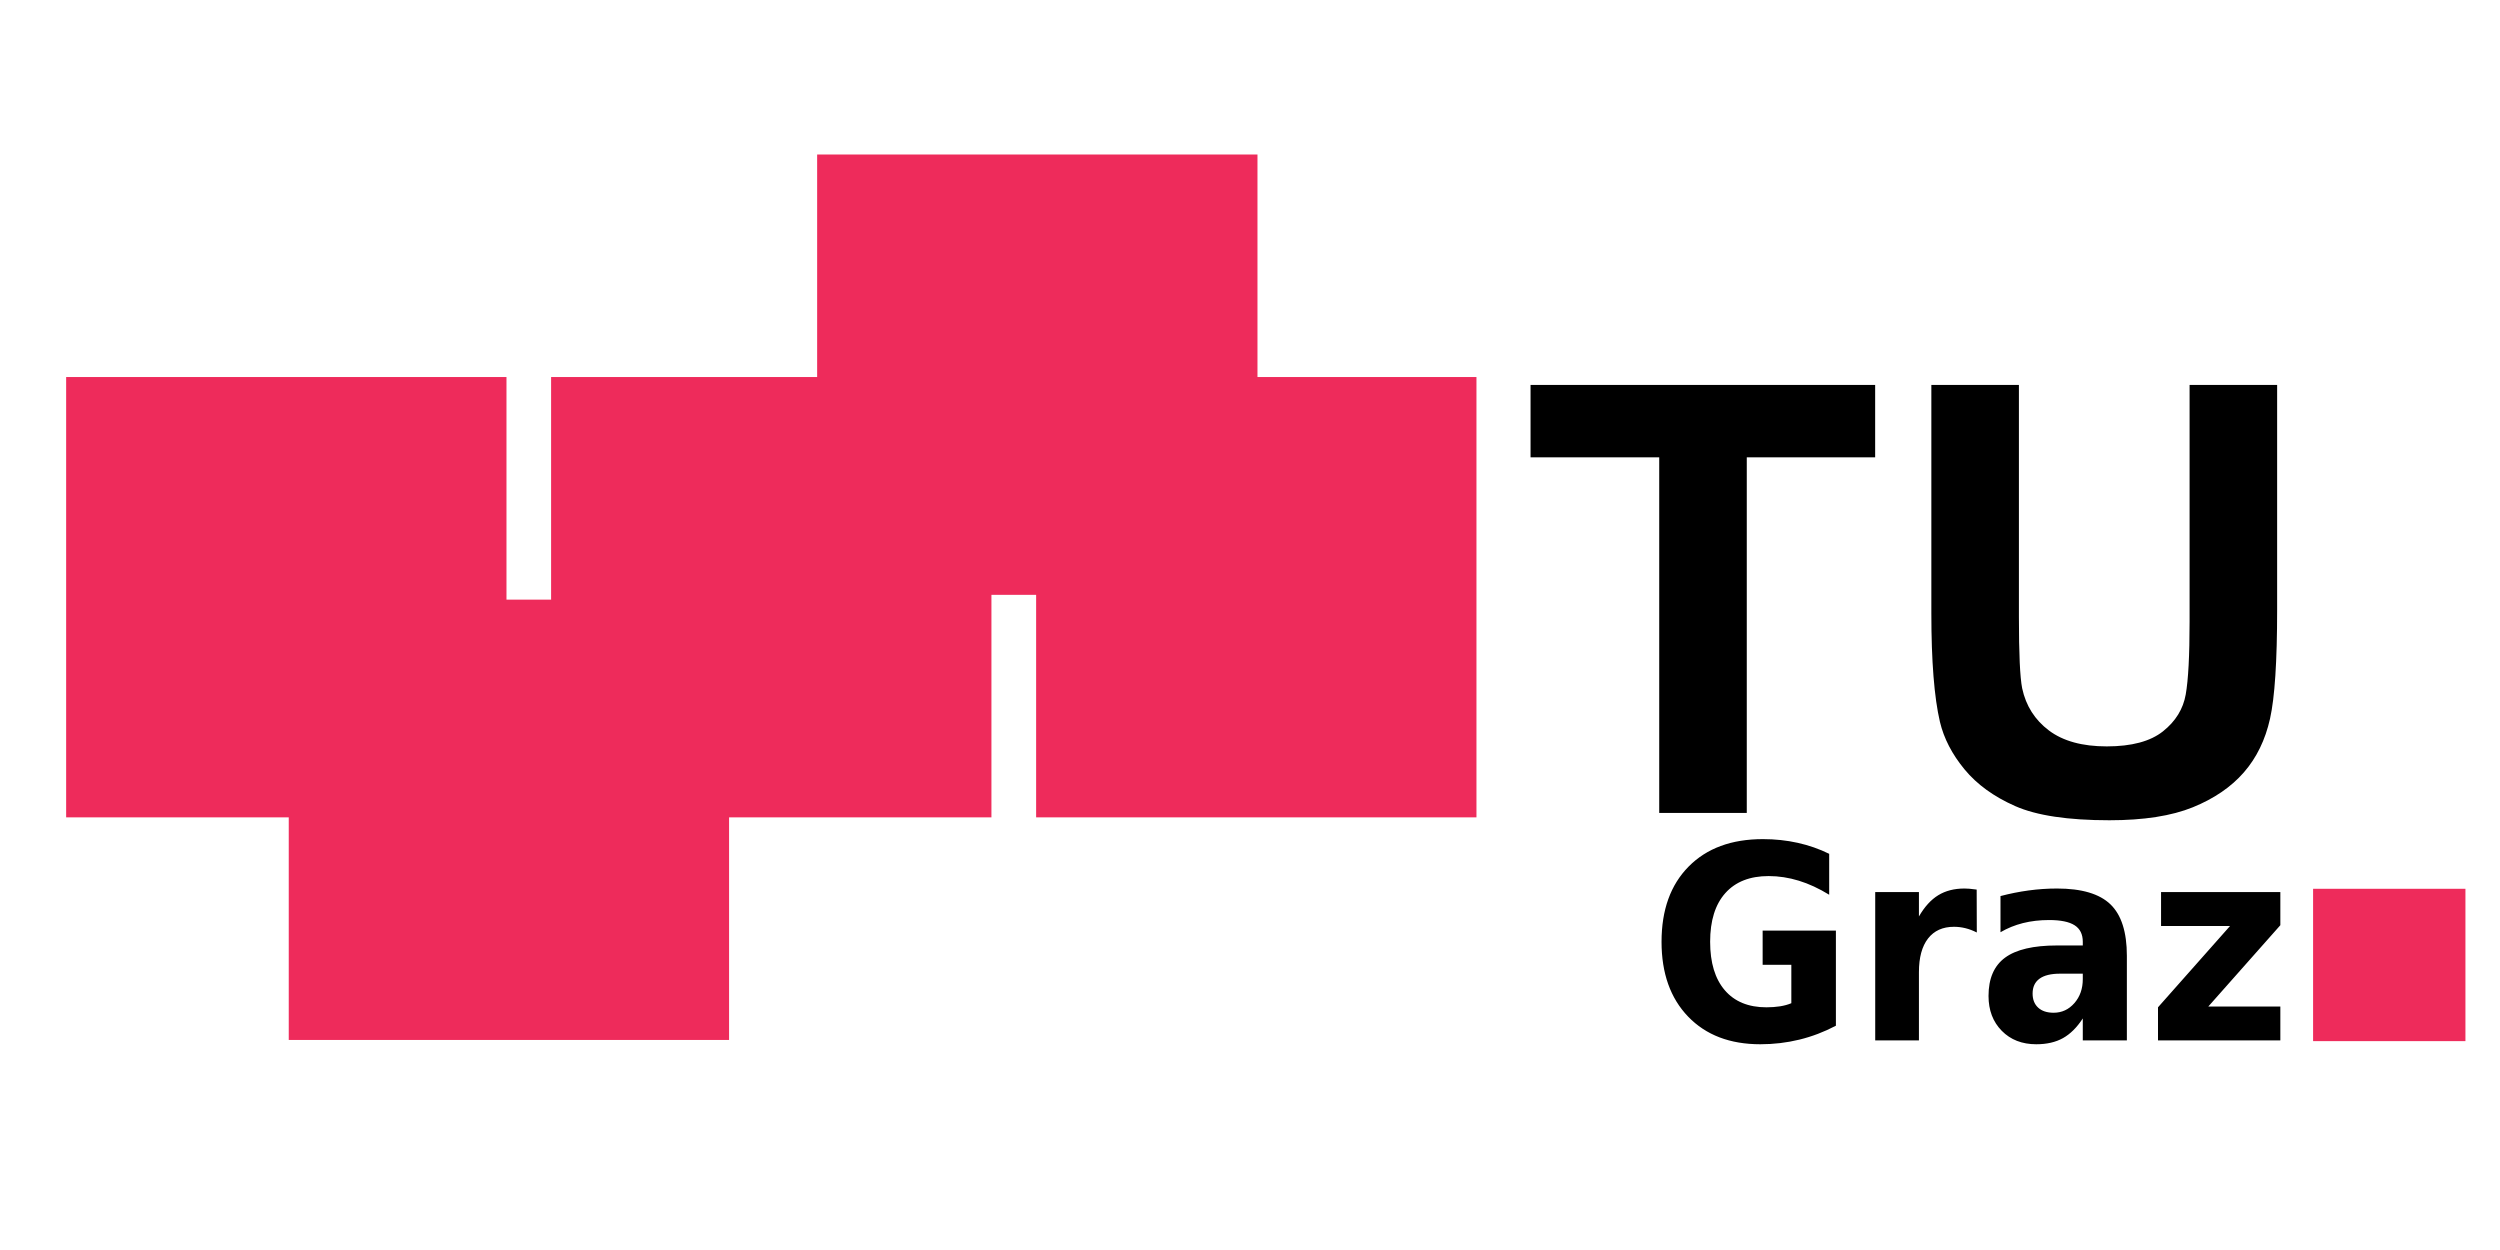
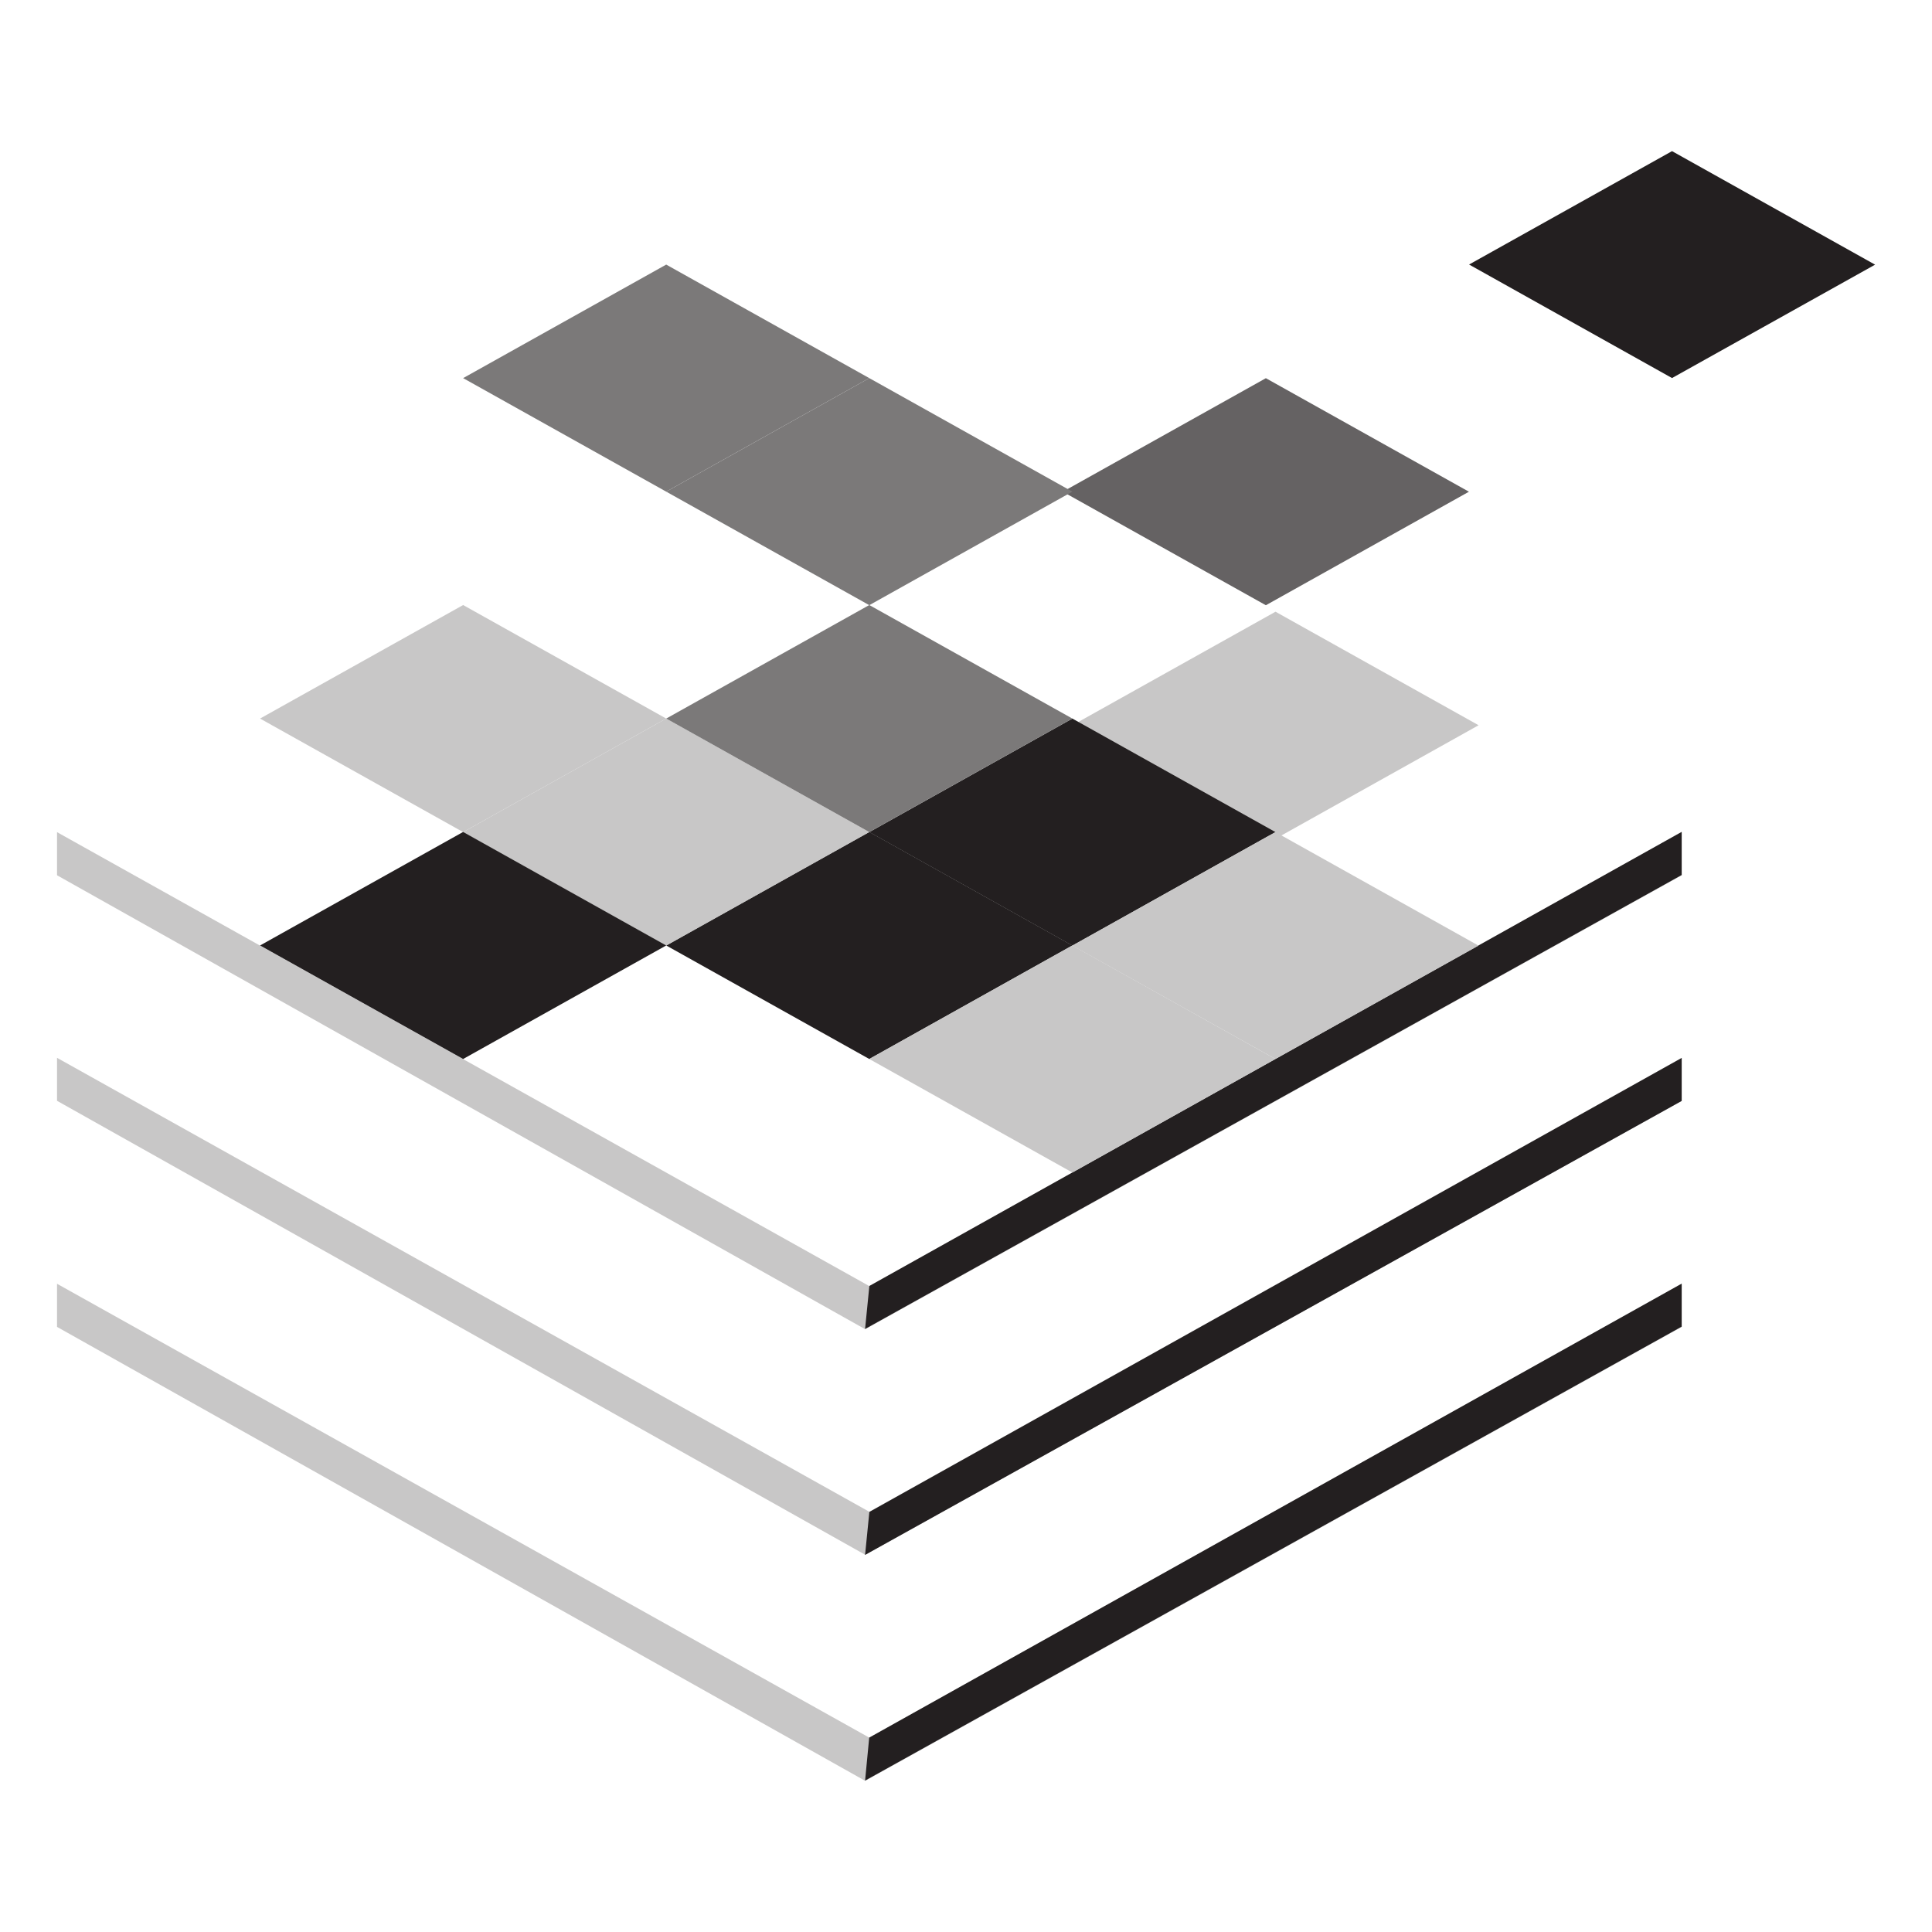
- <svg xmlns="http://www.w3.org/2000/svg" version="1.0" width="800" height="400" id="svg2">
-   <defs id="defs4" />
-   <path d="M 587.488,328.23 C 583.737,330.208 579.843,331.691 575.806,332.68 C 571.768,333.669 567.601,334.163 563.303,334.163 C 553.587,334.163 545.89,331.218 540.211,325.327 C 534.533,319.437 531.694,311.449 531.694,301.363 C 531.694,291.163 534.585,283.14 540.368,277.292 C 546.15,271.443 554.069,268.519 564.123,268.519 C 568.004,268.519 571.723,268.915 575.278,269.706 C 578.834,270.497 582.188,271.669 585.339,273.223 L 585.339,286.318 C 582.083,284.312 578.847,282.815 575.63,281.826 C 572.413,280.837 569.19,280.343 565.96,280.343 C 559.969,280.343 555.352,282.158 552.109,285.788 C 548.866,289.419 547.244,294.61 547.244,301.363 C 547.244,308.058 548.807,313.228 551.933,316.873 C 555.059,320.518 559.5,322.34 565.256,322.34 C 566.819,322.34 568.271,322.234 569.613,322.022 C 570.954,321.81 572.159,321.478 573.227,321.026 L 573.227,308.736 L 564.045,308.736 L 564.045,297.803 L 587.488,297.803 L 587.488,328.23 z M 632.577,298.396 C 631.353,297.775 630.135,297.315 628.924,297.019 C 627.713,296.722 626.495,296.574 625.271,296.574 C 621.676,296.574 618.909,297.824 616.968,300.324 C 615.028,302.825 614.057,306.406 614.057,311.067 L 614.057,332.934 L 600.07,332.934 L 600.07,285.471 L 614.057,285.471 L 614.057,293.268 C 615.855,290.161 617.919,287.893 620.25,286.467 C 622.582,285.04 625.375,284.326 628.631,284.326 C 629.1,284.326 629.608,284.348 630.155,284.39 C 630.702,284.432 631.496,284.524 632.538,284.665 L 632.577,298.396 z M 659.225,311.576 C 656.307,311.576 654.113,312.112 652.641,313.186 C 651.169,314.26 650.433,315.842 650.433,317.932 C 650.433,319.854 651.026,321.358 652.211,322.446 C 653.396,323.533 655.044,324.077 657.154,324.077 C 659.785,324.077 661.999,323.053 663.796,321.005 C 665.593,318.957 666.492,316.393 666.492,313.313 L 666.492,311.576 L 659.225,311.576 z M 680.597,305.855 L 680.597,332.934 L 666.492,332.934 L 666.492,325.9 C 664.616,328.781 662.507,330.879 660.162,332.193 C 657.818,333.506 654.966,334.163 651.605,334.163 C 647.073,334.163 643.394,332.73 640.568,329.862 C 637.741,326.994 636.328,323.272 636.328,318.695 C 636.328,313.13 638.093,309.047 641.623,306.448 C 645.152,303.849 650.694,302.549 658.248,302.549 L 666.492,302.549 L 666.492,301.363 C 666.492,298.961 665.619,297.202 663.874,296.086 C 662.129,294.97 659.407,294.413 655.708,294.412 C 652.713,294.413 649.925,294.737 647.347,295.387 C 644.768,296.037 642.371,297.012 640.157,298.311 L 640.157,286.742 C 643.153,285.951 646.161,285.351 649.183,284.941 C 652.205,284.531 655.226,284.326 658.248,284.326 C 666.14,284.326 671.838,286.015 675.342,289.391 C 678.845,292.767 680.597,298.255 680.597,305.855 L 680.597,305.855 z M 691.537,285.471 L 729.71,285.471 L 729.71,296.065 L 706.658,322.086 L 729.71,322.086 L 729.71,332.934 L 690.56,332.934 L 690.56,322.34 L 713.613,296.319 L 691.537,296.319 L 691.537,285.471 z" id="text2424" style="font-size:110.524px;font-style:normal;font-variant:normal;font-weight:bold;font-stretch:normal;text-align:start;line-height:100%;writing-mode:lr-tb;text-anchor:start;fill:#000000;fill-opacity:1;stroke:none;stroke-width:1px;stroke-linecap:butt;stroke-linejoin:miter;stroke-opacity:1;font-family:DejaVu Sans;-inkscape-font-specification:DejaVu Sans Bold" />
-   <path d="M 530.951,260.147 L 530.951,146.351 L 489.776,146.351 L 489.776,123.181 L 600.049,123.181 L 600.049,146.351 L 558.969,146.351 L 558.969,260.147 L 530.951,260.147 z M 618.033,123.181 L 646.051,123.181 L 646.051,197.363 C 646.051,209.136 646.398,216.766 647.092,220.253 C 648.291,225.859 651.147,230.359 655.658,233.754 C 660.17,237.148 666.339,238.846 674.163,238.846 C 682.114,238.846 688.109,237.242 692.148,234.034 C 696.186,230.826 698.616,226.887 699.436,222.215 C 700.256,217.544 700.667,209.79 700.667,198.952 L 700.667,123.181 L 728.684,123.181 L 728.684,195.121 C 728.684,211.565 727.927,223.181 726.413,229.97 C 724.898,236.759 722.106,242.489 718.036,247.161 C 713.966,251.832 708.523,255.554 701.708,258.326 C 694.893,261.097 685.995,262.483 675.015,262.483 C 661.764,262.483 651.714,260.973 644.868,257.952 C 638.021,254.931 632.61,251.007 628.635,246.18 C 624.659,241.353 622.04,236.292 620.778,230.998 C 618.948,223.15 618.033,211.565 618.033,196.242 L 618.033,123.181 z" id="text2428" style="font-size:255.425px;font-style:normal;font-variant:normal;font-weight:bold;font-stretch:normal;text-align:start;line-height:100%;writing-mode:lr-tb;text-anchor:start;fill:#000000;fill-opacity:1;stroke:none;stroke-width:1px;stroke-linecap:butt;stroke-linejoin:miter;stroke-opacity:1;font-family:Arial;-inkscape-font-specification:Arial Bold" />
-   <path d="M 261.486,49.443 L 261.486,120.65 L 176.353,120.65 L 176.353,191.881 L 162.074,191.881 L 162.074,120.65 L 21.169,120.65 L 21.169,261.556 L 92.399,261.556 L 92.399,332.786 L 233.305,332.786 L 233.305,261.556 L 317.259,261.556 L 317.259,190.349 L 331.562,190.349 L 331.562,261.556 L 472.468,261.556 L 472.468,120.65 L 402.392,120.65 L 402.392,49.443 L 261.486,49.443 z M 740.189,284.412 L 740.189,333.163 L 788.94,333.163 L 788.94,284.412 L 740.189,284.412 z" id="rect2432" style="opacity:0.97;fill:#ee2556;fill-opacity:1;fill-rule:nonzero;stroke:none;stroke-width:1.8;stroke-linecap:round;stroke-linejoin:round;stroke-miterlimit:4;stroke-dasharray:none;stroke-opacity:1" />
+ <svg xmlns="http://www.w3.org/2000/svg" xmlns:xlink="http://www.w3.org/1999/xlink" id="svg49" width="53" height="53" version="1.1" viewBox="0 0 14.023 14.023">
+   <style id="style2">.B{fill:#c8c7c7}.C{fill:#231f20}</style>
+   <path id="path4" class="B" d="m0.414 6.04v0.313l5.866 3.295 5.927-3.295v-0.313l-5.897 3.295z" fill="#c8c7c7" />
+   <path id="path6" class="C" d="m6.279 9.646 5.927-3.295v-0.313l-5.896 3.296z" fill="#231f20" />
+   <path id="path8" class="B" d="m0.414 7.678v0.312l5.866 3.295 5.927-3.295v-0.312l-5.897 3.295z" fill="#c8c7c7" />
+   <path id="path10" class="C" d="m6.279 11.286 5.927-3.295v-0.312l-5.896 3.295z" fill="#231f20" />
+   <path id="path12" class="B" d="m0.414 9.318v0.313l5.866 3.295 5.927-3.295v-0.313l-5.896 3.295z" fill="#c8c7c7" />
+   <path id="path14" class="C" d="m6.279 12.924 5.927-3.295v-0.312l-5.897 3.295z" fill="#231f20" />
+   <path id="path16" class="B" d="m9.258 6.088-1.474-0.824 1.474-0.824 1.474 0.824z" fill="#c8c7c7" />
+   <use id="use18" class="C" transform="translate(.41352 1.0975)" width="100%" height="100%" fill="#231f20" xlink:href="#B" />
+   <path id="path20" d="m9.188 4.393-1.474-0.824 1.474-0.824 1.474 0.824z" fill="#656263" />
+   <use id="use22" class="C" transform="translate(.41352 1.0975)" x="-1.474" y="0.823" width="100%" height="100%" fill="#231f20" xlink:href="#B" />
+   <use id="use24" class="B" transform="translate(.41352 1.0975)" x="-2.948" width="100%" height="100%" fill="#c8c7c7" xlink:href="#B" />
+   <g id="g32" transform="translate(.41352 1.0975)" fill="#7b7979">
+     <use id="use26" x="-1.474" y="-0.824" width="100%" height="100%" xlink:href="#B" />
+     <use id="use28" x="-1.474" y="-2.471" width="100%" height="100%" xlink:href="#B" />
+     <path id="path30" d="m4.422 2.471-1.474-0.824 1.474-0.824 1.474 0.824z" />
+   </g>
+   <use id="use34" class="B" transform="translate(.41352 1.0975)" x="-4.422" y="-0.824" width="100%" height="100%" fill="#c8c7c7" xlink:href="#B" />
+   <path id="path36" class="C" d="m12.136 2.744-1.473-0.824 1.473-0.823 1.474 0.824z" fill="#231f20" />
+   <g id="g42" class="B" transform="translate(.41352 1.0975)" fill="#c8c7c7">
+     <path id="path38" d="m8.844 6.589-1.474-0.823 1.474-0.824 1.474 0.824z" />
+     <use id="use40" y="1.647" width="100%" height="100%" xlink:href="#B" />
+   </g>
+   <use id="use44" class="C" transform="translate(.41352 1.0975)" x="-4.422" y="0.823" width="100%" height="100%" fill="#231f20" xlink:href="#B" />
+   <defs id="defs47">
+     <path id="B" d="m7.37 5.766-1.474-0.824 1.474-0.824 1.474 0.824z" />
+   </defs>
</svg>
